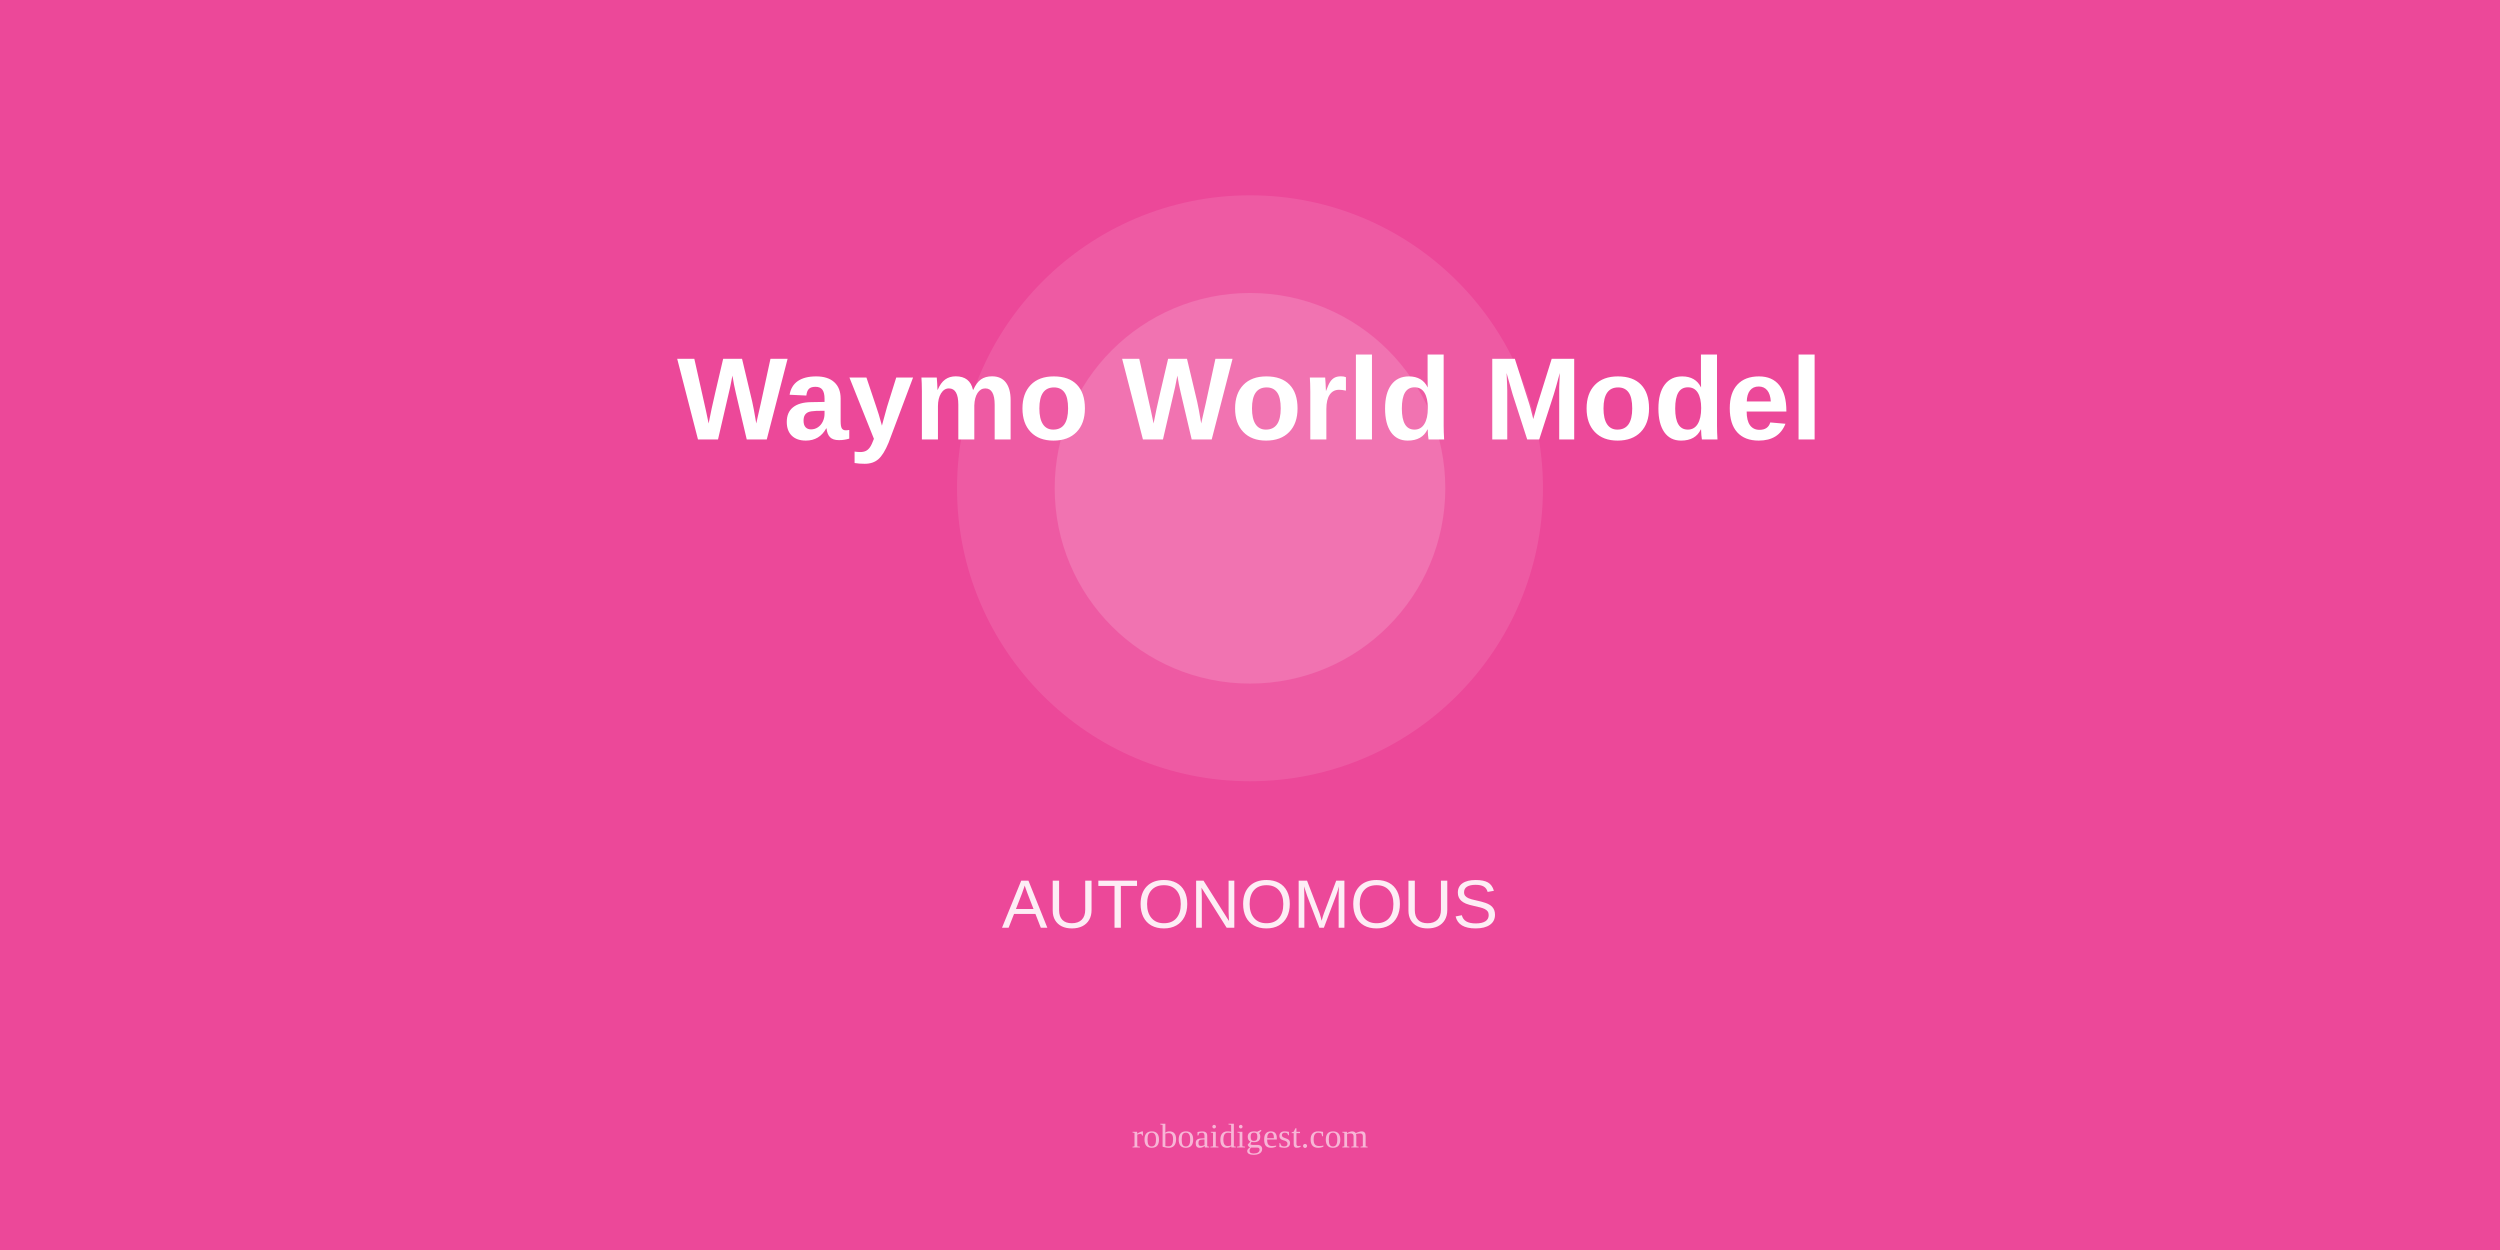
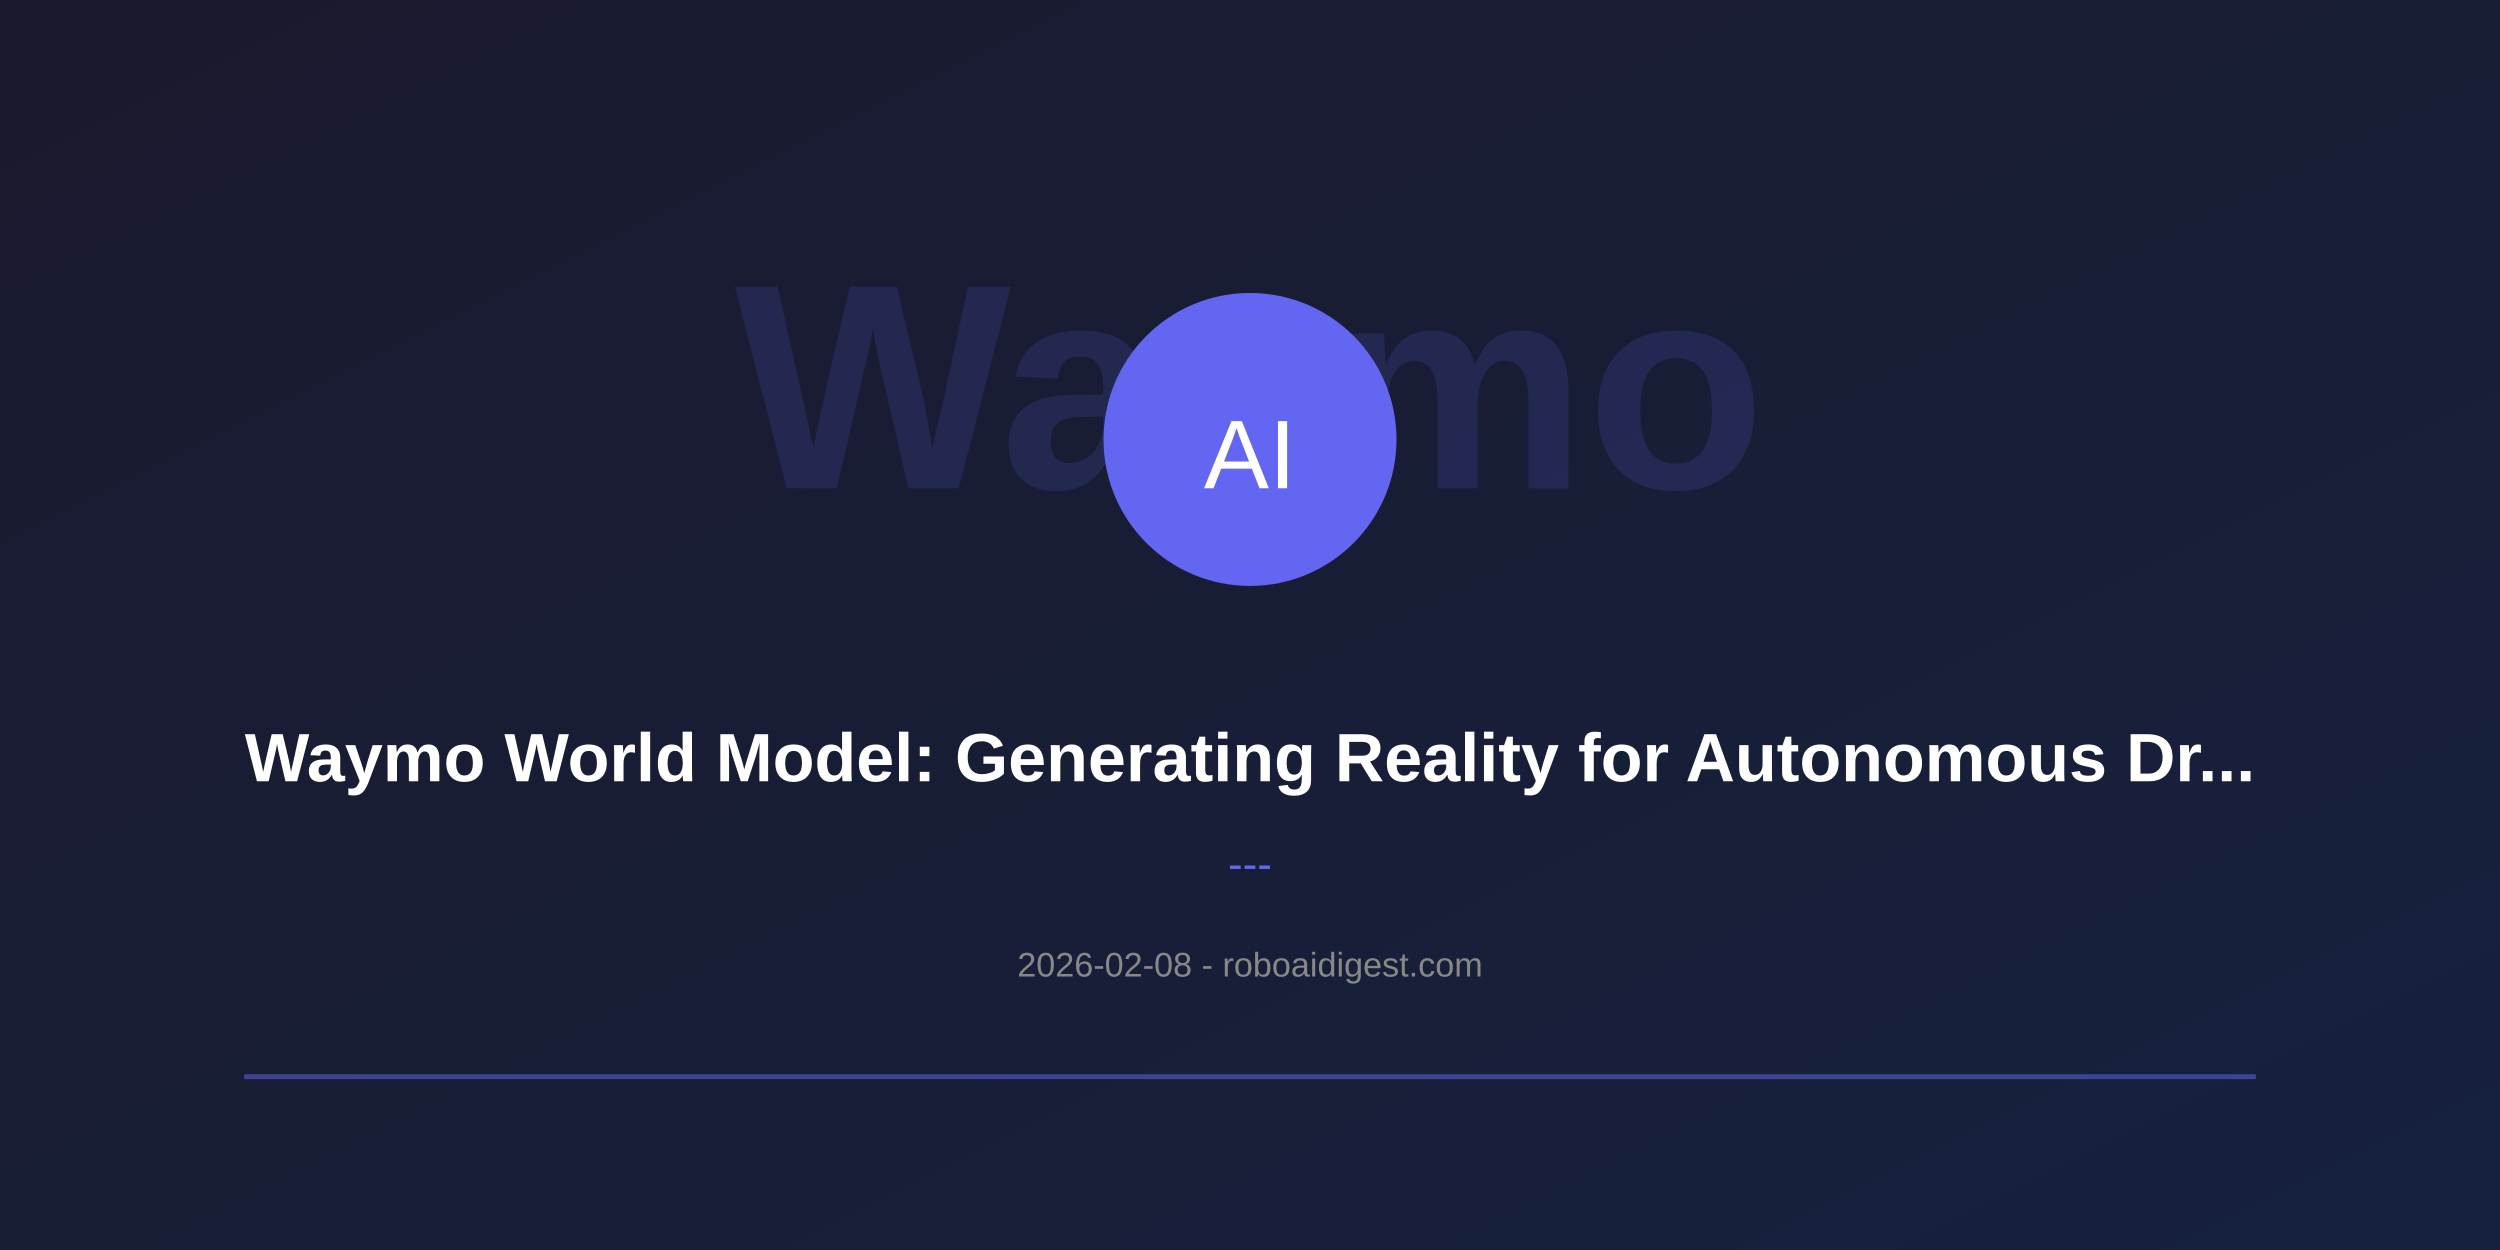
- <svg xmlns="http://www.w3.org/2000/svg" width="1024" height="512">
-   <rect width="1024" height="512" fill="#ec4899" />
-   <circle cx="512" cy="200" r="120" fill="white" opacity="0.1" />
-   <circle cx="512" cy="200" r="80" fill="white" opacity="0.15" />
-   <text x="512" y="180" font-size="48" font-weight="bold" fill="white" text-anchor="middle" font-family="Arial,sans-serif">
-     Waymo World Model
-   </text>
-   <text x="512" y="380" font-size="28" fill="white" text-anchor="middle" opacity="0.9" font-family="Arial,sans-serif">
-     AUTONOMOUS
-   </text>
-   <text x="512" y="470" font-size="14" fill="white" opacity="0.6" text-anchor="middle">roboaidigest.com</text>
+ <svg xmlns="http://www.w3.org/2000/svg" width="1024" height="512" viewBox="0 0 1024 512">
+   <defs>
+     <linearGradient id="bg" x1="0%" y1="0%" x2="100%" y2="100%">
+       <stop offset="0%" style="stop-color:#1a1a2e" />
+       <stop offset="100%" style="stop-color:#16213e" />
+     </linearGradient>
+   </defs>
+   <rect width="1024" height="512" fill="url(#bg)" />
+   <text x="512" y="200" font-family="Arial Black, Arial" font-size="120" font-weight="bold" fill="#6366f1" text-anchor="middle" opacity="0.15">Waymo</text>
+   <circle cx="512" cy="180" r="60" fill="#6366f1" />
+   <text x="512" y="200" font-size="40" fill="white" text-anchor="middle" font-family="Arial">AI</text>
+   <text x="512" y="320" font-family="Arial" font-size="28" font-weight="bold" fill="white" text-anchor="middle" max-width="900">Waymo World Model: Generating Reality for Autonomous Dr...</text>
+   <text x="512" y="360" font-family="Arial" font-size="18" fill="#6366f1" text-anchor="middle">---</text>
+   <text x="512" y="400" font-family="Arial" font-size="14" fill="#888" text-anchor="middle">2026-02-08 - roboaidigest.com</text>
+   <rect x="100" y="440" width="824" height="2" fill="#6366f1" opacity="0.5" />
</svg>
